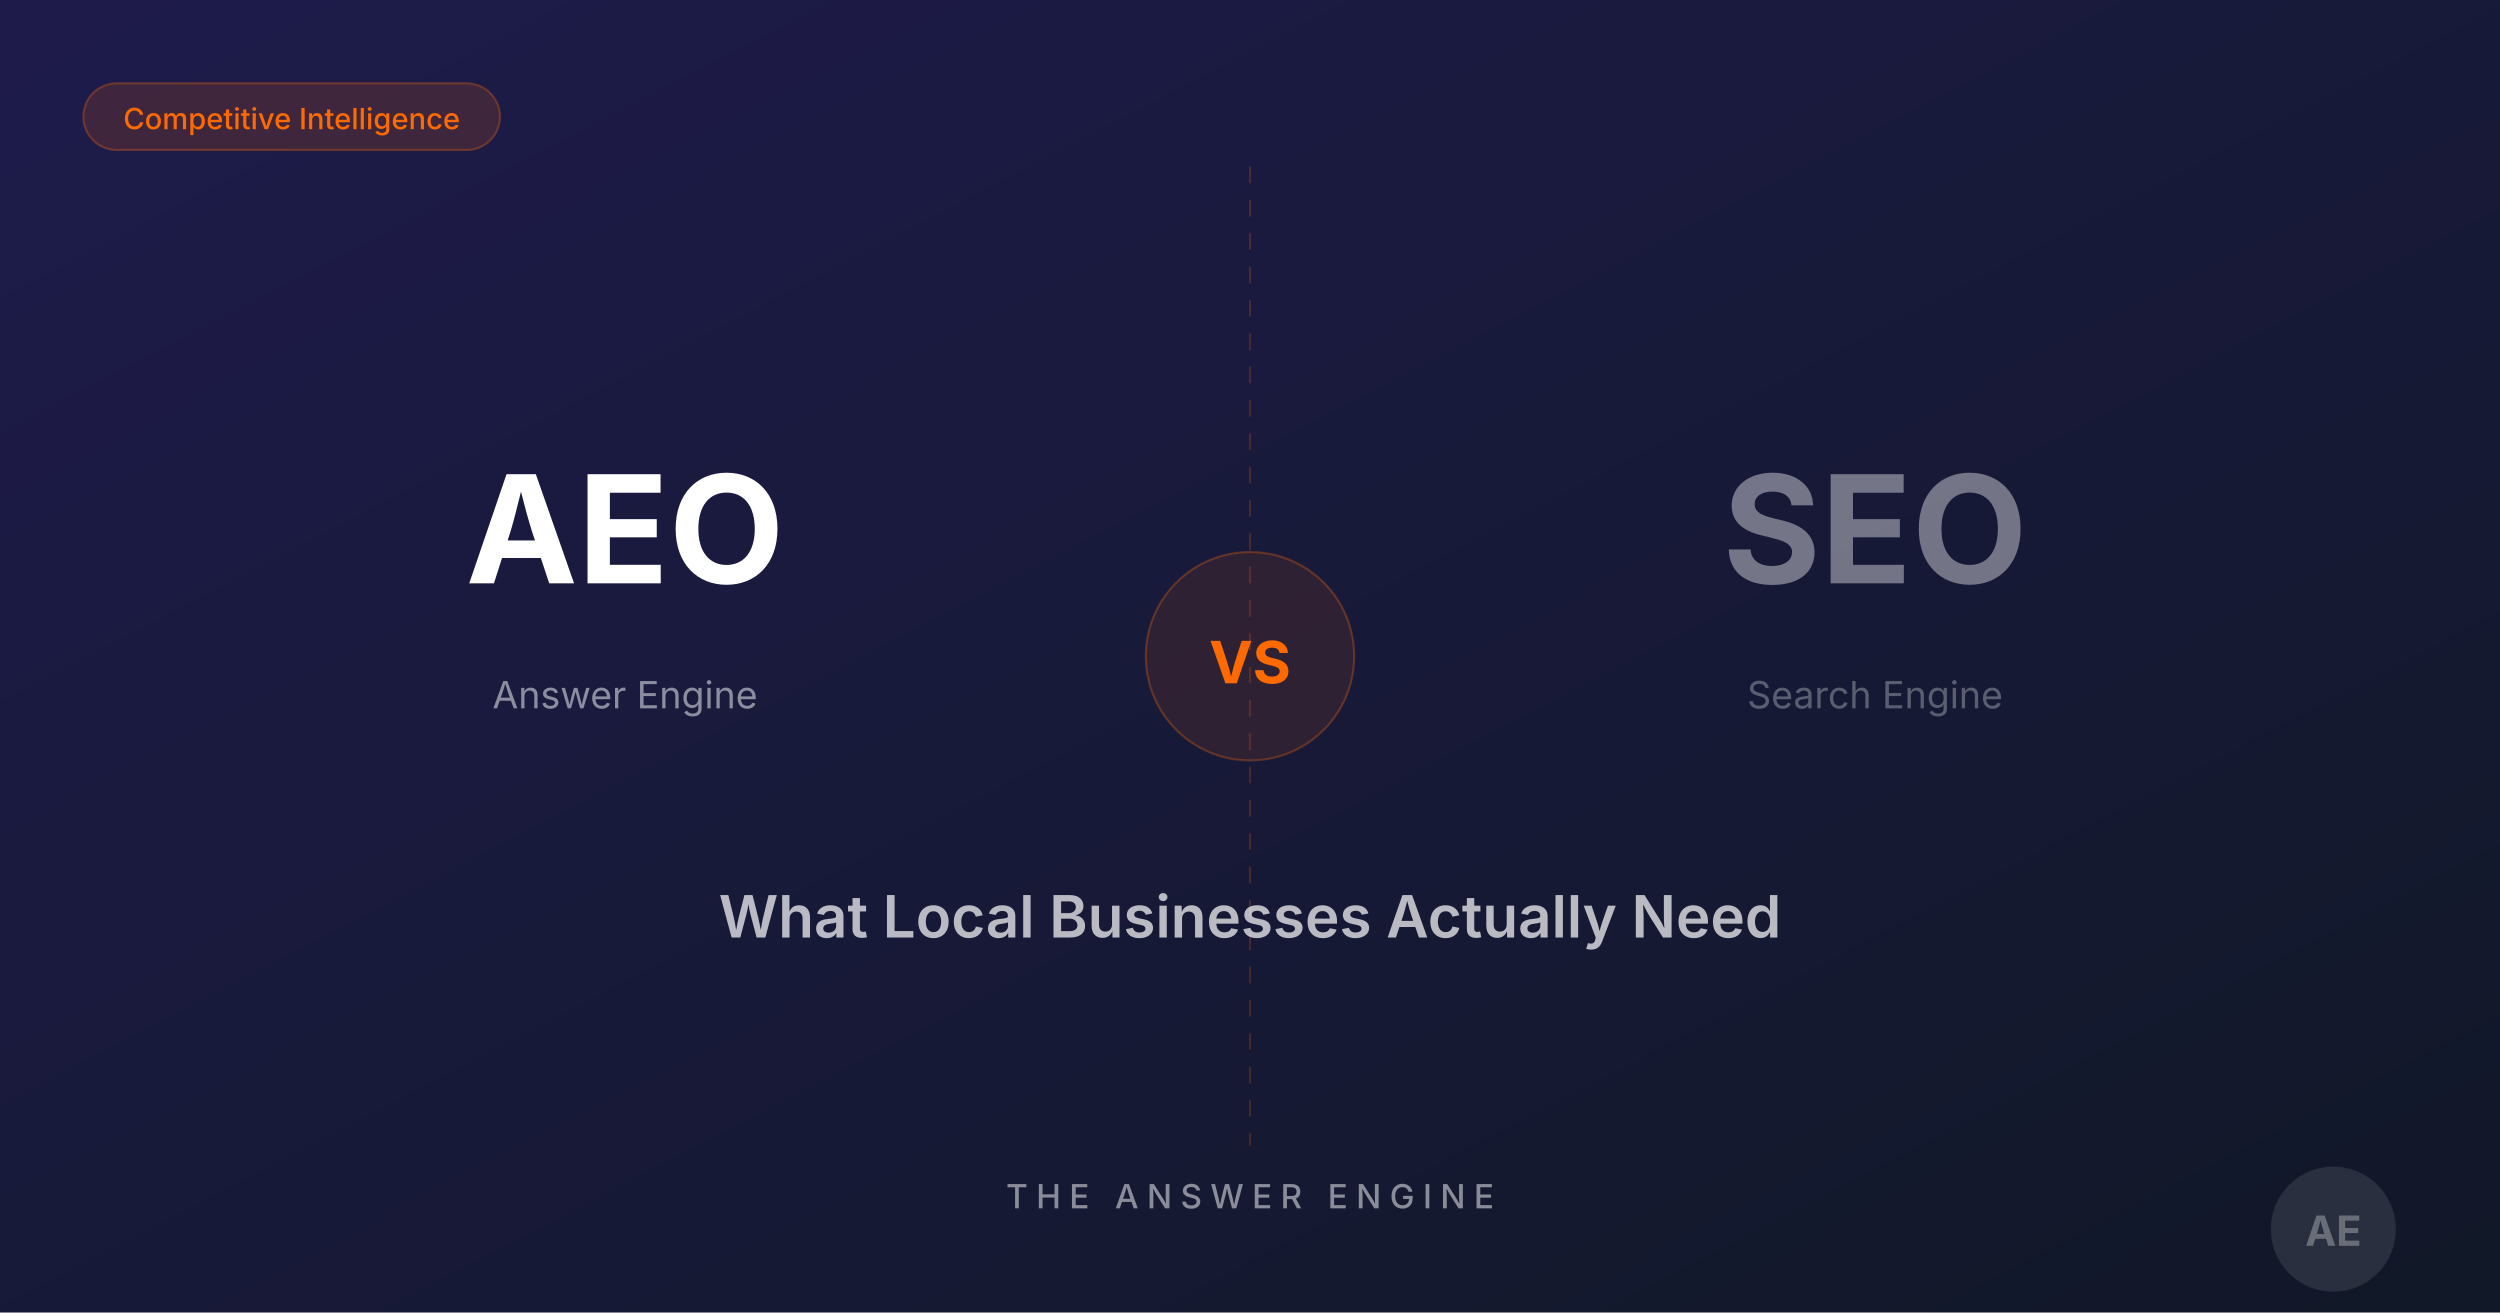
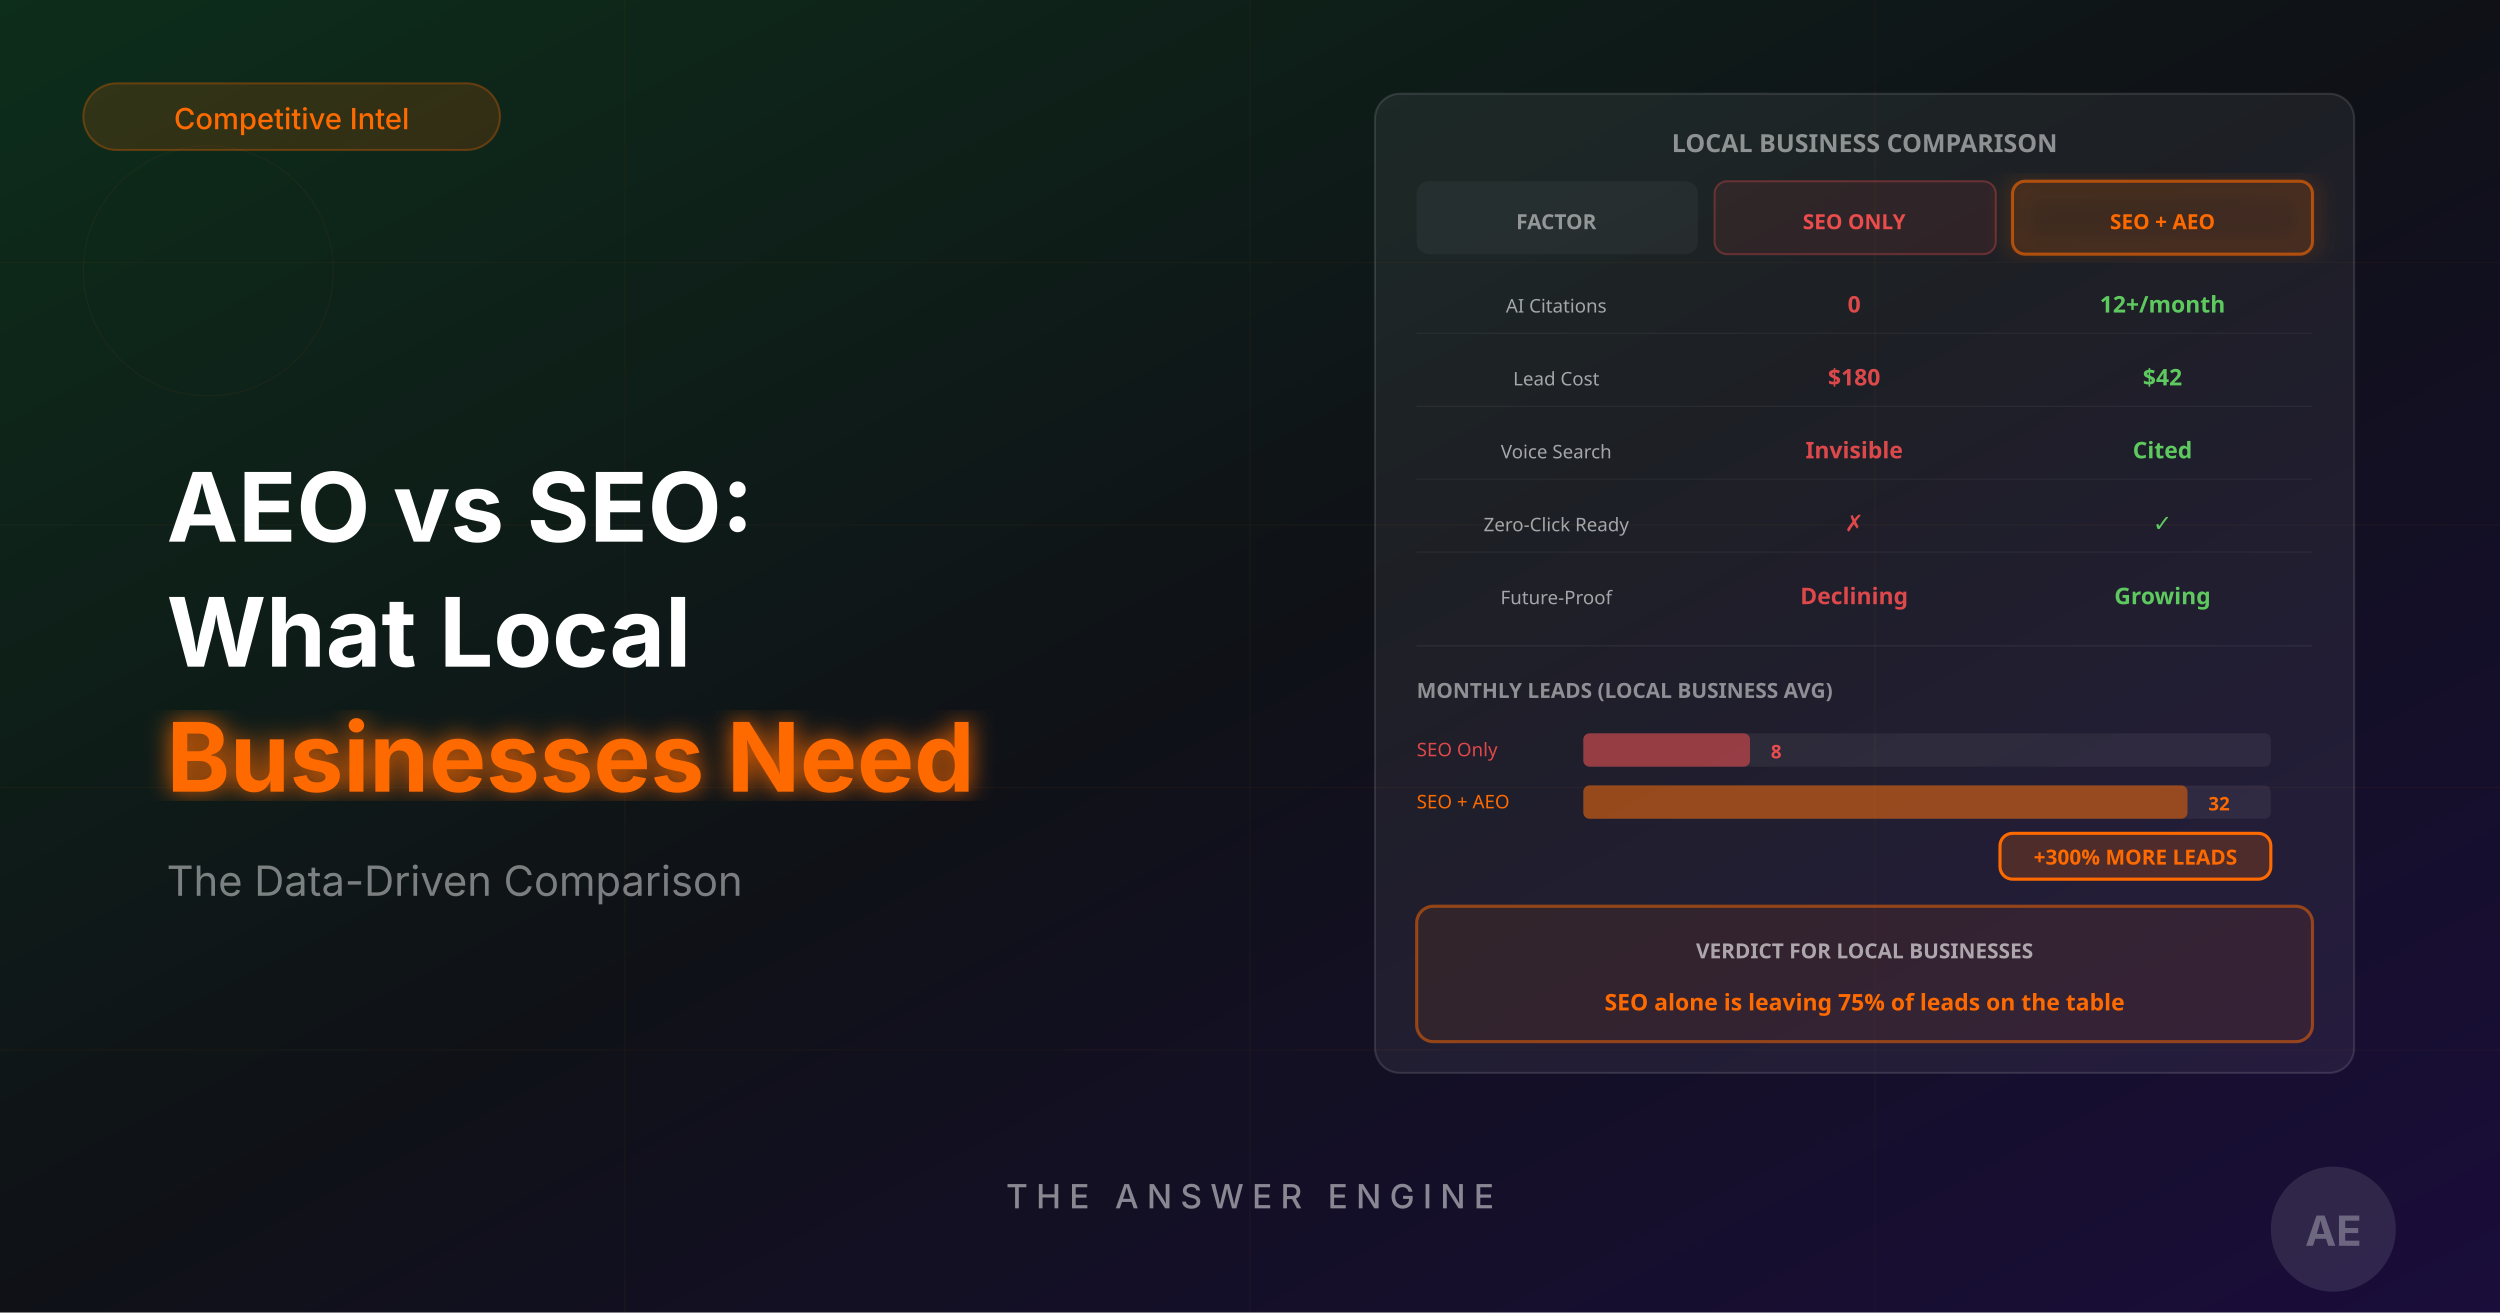
<svg xmlns="http://www.w3.org/2000/svg" width="1200" height="630" viewBox="0 0 1200 630">
  <defs>
-     <linearGradient id="bg" x1="0%" y1="0%" x2="100%" y2="100%">
-       <stop offset="0%" style="stop-color:#1e1b4b;stop-opacity:1" />
-       <stop offset="100%" style="stop-color:#111827;stop-opacity:1" />
+     <linearGradient id="bgAVS" x1="0%" y1="0%" x2="100%" y2="100%">
+       <stop offset="0%" style="stop-color:#0d2e1a;stop-opacity:1" />
+       <stop offset="50%" style="stop-color:#0F1117;stop-opacity:1" />
+       <stop offset="100%" style="stop-color:#1a0d3b;stop-opacity:1" />
    </linearGradient>
+     <filter id="glowAVS">
+       <feGaussianBlur stdDeviation="6" result="blurAVS" />
+       <feMerge>
+         <feMergeNode in="blurAVS" />
+         <feMergeNode in="SourceGraphic" />
+       </feMerge>
+     </filter>
  </defs>
-   <rect width="1200" height="630" fill="url(#bg)" />
-   <line x1="600" y1="80" x2="600" y2="550" stroke="rgba(255,106,0,0.2)" stroke-width="1" stroke-dasharray="8 8" />
-   <circle cx="600" cy="315" r="50" fill="rgba(255,106,0,0.1)" stroke="rgba(255,106,0,0.3)" stroke-width="1" />
-   <text x="600" y="328" font-family="system-ui, -apple-system, sans-serif" font-size="28" font-weight="700" fill="#FF6A00" text-anchor="middle">VS</text>
-   <text x="300" y="280" font-family="system-ui, -apple-system, sans-serif" font-size="72" font-weight="700" fill="white" text-anchor="middle">AEO</text>
-   <text x="300" y="340" font-family="system-ui, -apple-system, sans-serif" font-size="18" fill="rgba(255,255,255,0.5)" text-anchor="middle">Answer Engine</text>
-   <text x="900" y="280" font-family="system-ui, -apple-system, sans-serif" font-size="72" font-weight="700" fill="rgba(255,255,255,0.4)" text-anchor="middle">SEO</text>
-   <text x="900" y="340" font-family="system-ui, -apple-system, sans-serif" font-size="18" fill="rgba(255,255,255,0.3)" text-anchor="middle">Search Engine</text>
+   <rect width="1200" height="630" fill="url(#bgAVS)" />
+   <line x1="0" y1="126" x2="1200" y2="126" stroke="rgba(255,106,0,0.05)" stroke-width="0.5" />
+   <line x1="0" y1="252" x2="1200" y2="252" stroke="rgba(255,106,0,0.05)" stroke-width="0.5" />
+   <line x1="0" y1="378" x2="1200" y2="378" stroke="rgba(255,106,0,0.05)" stroke-width="0.5" />
+   <line x1="0" y1="504" x2="1200" y2="504" stroke="rgba(255,106,0,0.05)" stroke-width="0.5" />
+   <line x1="300" y1="0" x2="300" y2="630" stroke="rgba(255,106,0,0.05)" stroke-width="0.5" />
+   <line x1="600" y1="0" x2="600" y2="630" stroke="rgba(255,106,0,0.05)" stroke-width="0.5" />
+   <line x1="900" y1="0" x2="900" y2="630" stroke="rgba(255,106,0,0.05)" stroke-width="0.5" />
+   <g transform="translate(660, 45)">
+     <rect x="0" y="0" width="470" height="470" rx="12" fill="rgba(255,255,255,0.06)" stroke="rgba(255,255,255,0.12)" stroke-width="1" />
+     <text x="235" y="28" font-family="system-ui, sans-serif" font-size="12" fill="rgba(255,255,255,0.5)" text-anchor="middle" font-weight="600">LOCAL BUSINESS COMPARISON</text>
+     <rect x="20" y="42" width="135" height="35" rx="6" fill="rgba(255,255,255,0.04)" />
+     <text x="87" y="65" font-family="system-ui, sans-serif" font-size="10" fill="rgba(255,255,255,0.5)" text-anchor="middle" font-weight="600">FACTOR</text>
+     <rect x="163" y="42" width="135" height="35" rx="6" fill="rgba(255,80,80,0.08)" stroke="rgba(255,80,80,0.3)" stroke-width="1" />
+     <text x="230" y="65" font-family="system-ui, sans-serif" font-size="10" fill="rgba(255,80,80,0.9)" text-anchor="middle" font-weight="600">SEO ONLY</text>
+     <rect x="306" y="42" width="144" height="35" rx="6" fill="rgba(255,106,0,0.08)" stroke="#FF6A00" stroke-width="1.5" stroke-opacity="0.6" filter="url(#glowAVS)" />
+     <text x="378" y="65" font-family="system-ui, sans-serif" font-size="10" fill="#FF6A00" text-anchor="middle" font-weight="700">SEO + AEO</text>
+     <text x="87" y="105" font-family="system-ui, sans-serif" font-size="9" fill="rgba(255,255,255,0.6)" text-anchor="middle">AI Citations</text>
+     <text x="230" y="105" font-family="system-ui, sans-serif" font-size="11" fill="rgba(255,80,80,0.85)" text-anchor="middle" font-weight="700">0</text>
+     <text x="378" y="105" font-family="system-ui, sans-serif" font-size="11" fill="rgba(100,220,100,0.9)" text-anchor="middle" font-weight="700">12+/month</text>
+     <line x1="20" y1="115" x2="450" y2="115" stroke="rgba(255,255,255,0.06)" stroke-width="0.5" />
+     <text x="87" y="140" font-family="system-ui, sans-serif" font-size="9" fill="rgba(255,255,255,0.6)" text-anchor="middle">Lead Cost</text>
+     <text x="230" y="140" font-family="system-ui, sans-serif" font-size="11" fill="rgba(255,80,80,0.85)" text-anchor="middle" font-weight="700">$180</text>
+     <text x="378" y="140" font-family="system-ui, sans-serif" font-size="11" fill="rgba(100,220,100,0.9)" text-anchor="middle" font-weight="700">$42</text>
+     <line x1="20" y1="150" x2="450" y2="150" stroke="rgba(255,255,255,0.06)" stroke-width="0.5" />
+     <text x="87" y="175" font-family="system-ui, sans-serif" font-size="9" fill="rgba(255,255,255,0.6)" text-anchor="middle">Voice Search</text>
+     <text x="230" y="175" font-family="system-ui, sans-serif" font-size="11" fill="rgba(255,80,80,0.85)" text-anchor="middle" font-weight="700">Invisible</text>
+     <text x="378" y="175" font-family="system-ui, sans-serif" font-size="11" fill="rgba(100,220,100,0.9)" text-anchor="middle" font-weight="700">Cited</text>
+     <line x1="20" y1="185" x2="450" y2="185" stroke="rgba(255,255,255,0.06)" stroke-width="0.5" />
+     <text x="87" y="210" font-family="system-ui, sans-serif" font-size="9" fill="rgba(255,255,255,0.6)" text-anchor="middle">Zero-Click Ready</text>
+     <text x="230" y="210" font-family="system-ui, sans-serif" font-size="11" fill="rgba(255,80,80,0.85)" text-anchor="middle" font-weight="700">✗</text>
+     <text x="378" y="210" font-family="system-ui, sans-serif" font-size="11" fill="rgba(100,220,100,0.9)" text-anchor="middle" font-weight="700">✓</text>
+     <line x1="20" y1="220" x2="450" y2="220" stroke="rgba(255,255,255,0.06)" stroke-width="0.5" />
+     <text x="87" y="245" font-family="system-ui, sans-serif" font-size="9" fill="rgba(255,255,255,0.6)" text-anchor="middle">Future-Proof</text>
+     <text x="230" y="245" font-family="system-ui, sans-serif" font-size="11" fill="rgba(255,80,80,0.85)" text-anchor="middle" font-weight="700">Declining</text>
+     <text x="378" y="245" font-family="system-ui, sans-serif" font-size="11" fill="rgba(100,220,100,0.9)" text-anchor="middle" font-weight="700">Growing</text>
+     <line x1="20" y1="265" x2="450" y2="265" stroke="rgba(255,255,255,0.08)" stroke-width="0.5" />
+     <text x="20" y="290" font-family="system-ui, sans-serif" font-size="10" fill="rgba(255,255,255,0.5)" font-weight="600">MONTHLY LEADS (LOCAL BUSINESS AVG)</text>
+     <text x="20" y="318" font-family="system-ui, sans-serif" font-size="9" fill="rgba(255,80,80,0.85)">SEO Only</text>
+     <rect x="100" y="307" width="330" height="16" rx="3" fill="rgba(255,255,255,0.06)" />
+     <rect x="100" y="307" width="80" height="16" rx="3" fill="rgba(255,80,80,0.5)" />
+     <text x="190" y="319" font-family="system-ui, sans-serif" font-size="9" fill="rgba(255,80,80,0.9)" font-weight="700">8</text>
+     <text x="20" y="343" font-family="system-ui, sans-serif" font-size="9" fill="#FF6A00">SEO + AEO</text>
+     <rect x="100" y="332" width="330" height="16" rx="3" fill="rgba(255,255,255,0.06)" />
+     <rect x="100" y="332" width="290" height="16" rx="3" fill="rgba(255,106,0,0.5)" />
+     <text x="400" y="344" font-family="system-ui, sans-serif" font-size="9" fill="#FF6A00" font-weight="700">32</text>
+     <rect x="300" y="355" width="130" height="22" rx="6" fill="rgba(255,106,0,0.2)" stroke="#FF6A00" stroke-width="1.5" />
+     <text x="365" y="370" font-family="system-ui, sans-serif" font-size="10" fill="#FF6A00" text-anchor="middle" font-weight="700">+300% MORE LEADS</text>
+     <rect x="20" y="390" width="430" height="65" rx="8" fill="rgba(255,106,0,0.08)" stroke="#FF6A00" stroke-width="1.5" stroke-opacity="0.5" />
+     <text x="235" y="415" font-family="system-ui, sans-serif" font-size="10" fill="rgba(255,255,255,0.6)" text-anchor="middle" font-weight="600">VERDICT FOR LOCAL BUSINESSES</text>
+     <text x="235" y="440" font-family="system-ui, sans-serif" font-size="11" fill="#FF6A00" text-anchor="middle" font-weight="700">SEO alone is leaving 75% of leads on the table</text>
+   </g>
+   <circle cx="100" cy="130" r="60" stroke="rgba(255,106,0,0.06)" stroke-width="0.5" fill="none" />
  <rect x="40" y="40" width="200" height="32" rx="16" fill="rgba(255,106,0,0.15)" stroke="rgba(255,106,0,0.3)" stroke-width="1" />
-   <text x="140" y="62" font-family="system-ui, -apple-system, sans-serif" font-size="14" font-weight="500" fill="#FF6A00" text-anchor="middle">Competitive Intelligence</text>
-   <text x="600" y="450" font-family="system-ui, -apple-system, sans-serif" font-size="28" font-weight="600" fill="rgba(255,255,255,0.7)" text-anchor="middle">What Local Businesses Actually Need</text>
+   <text x="140" y="62" font-family="system-ui, -apple-system, sans-serif" font-size="14" font-weight="500" fill="#FF6A00" text-anchor="middle">Competitive Intel</text>
+   <text x="80" y="260" font-family="system-ui, -apple-system, sans-serif" font-size="46" font-weight="700" fill="white">AEO vs SEO:</text>
+   <text x="80" y="320" font-family="system-ui, -apple-system, sans-serif" font-size="46" font-weight="700" fill="white">What Local</text>
+   <text x="80" y="380" font-family="system-ui, -apple-system, sans-serif" font-size="46" font-weight="700" fill="#FF6A00" filter="url(#glowAVS)">Businesses Need</text>
+   <text x="80" y="430" font-family="system-ui, -apple-system, sans-serif" font-size="20" font-weight="400" fill="rgba(255,255,255,0.45)">The Data-Driven Comparison</text>
  <text x="600" y="580" font-family="system-ui, -apple-system, sans-serif" font-size="16" font-weight="500" fill="rgba(255,255,255,0.5)" text-anchor="middle" letter-spacing="4">THE ANSWER ENGINE</text>
  <circle cx="1120" cy="590" r="30" fill="rgba(255,255,255,0.1)" />
  <text x="1120" y="598" font-family="system-ui, -apple-system, sans-serif" font-size="20" font-weight="700" fill="rgba(255,255,255,0.3)" text-anchor="middle">AE</text>
</svg>
